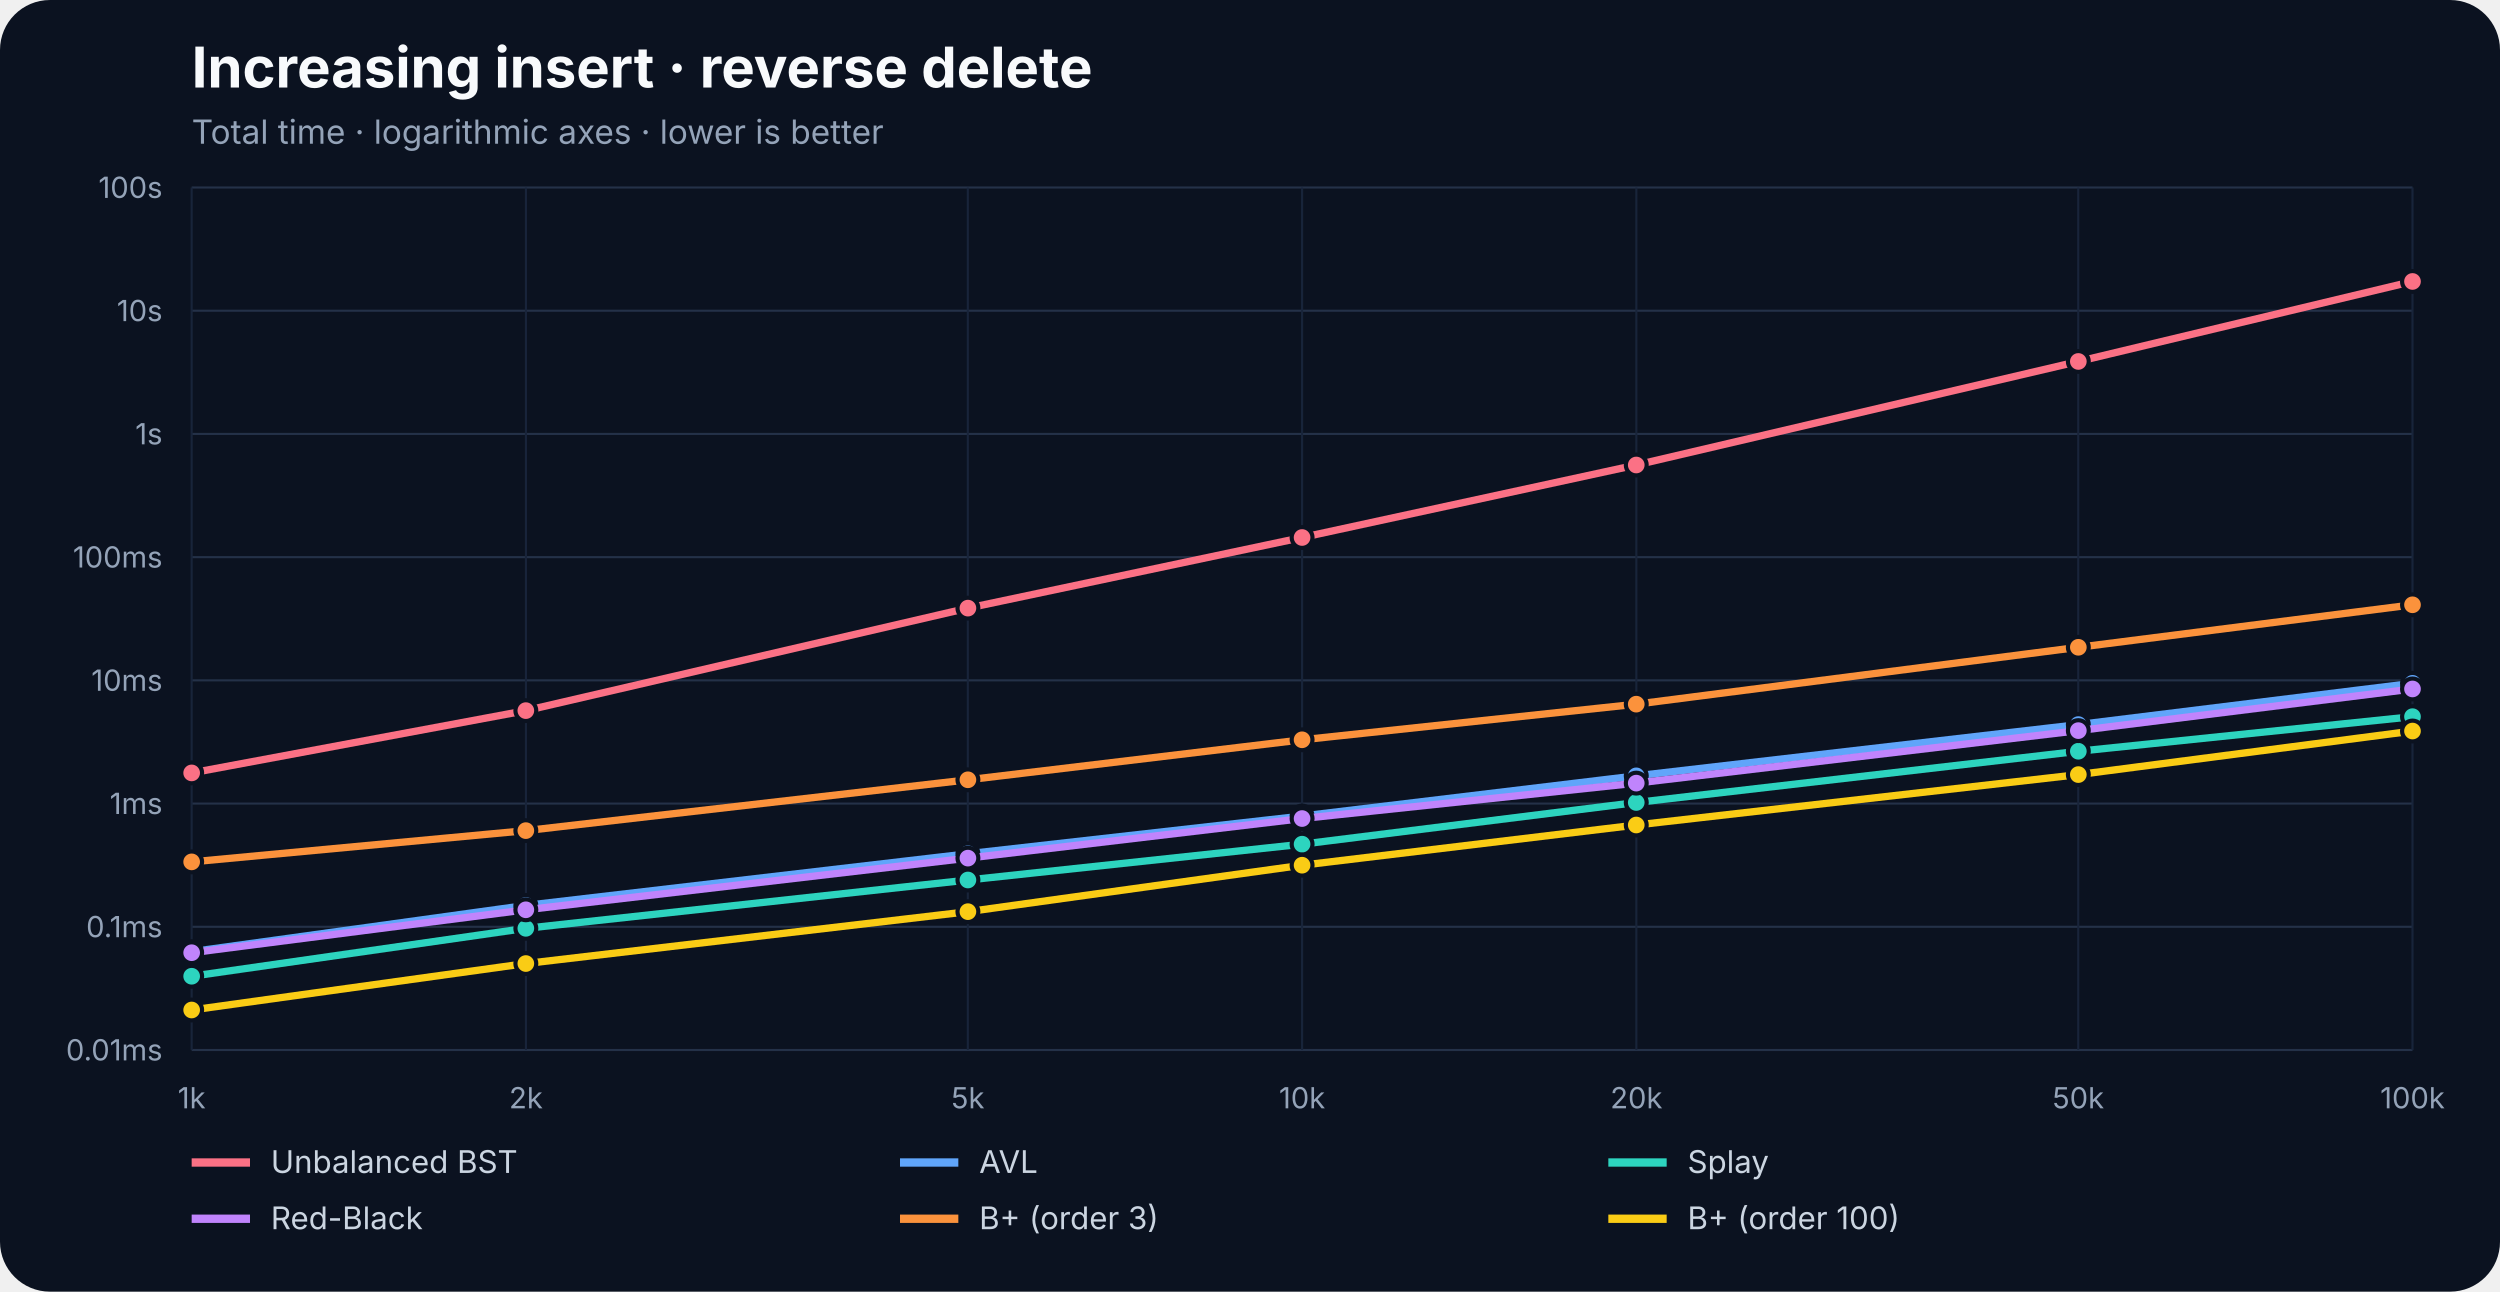
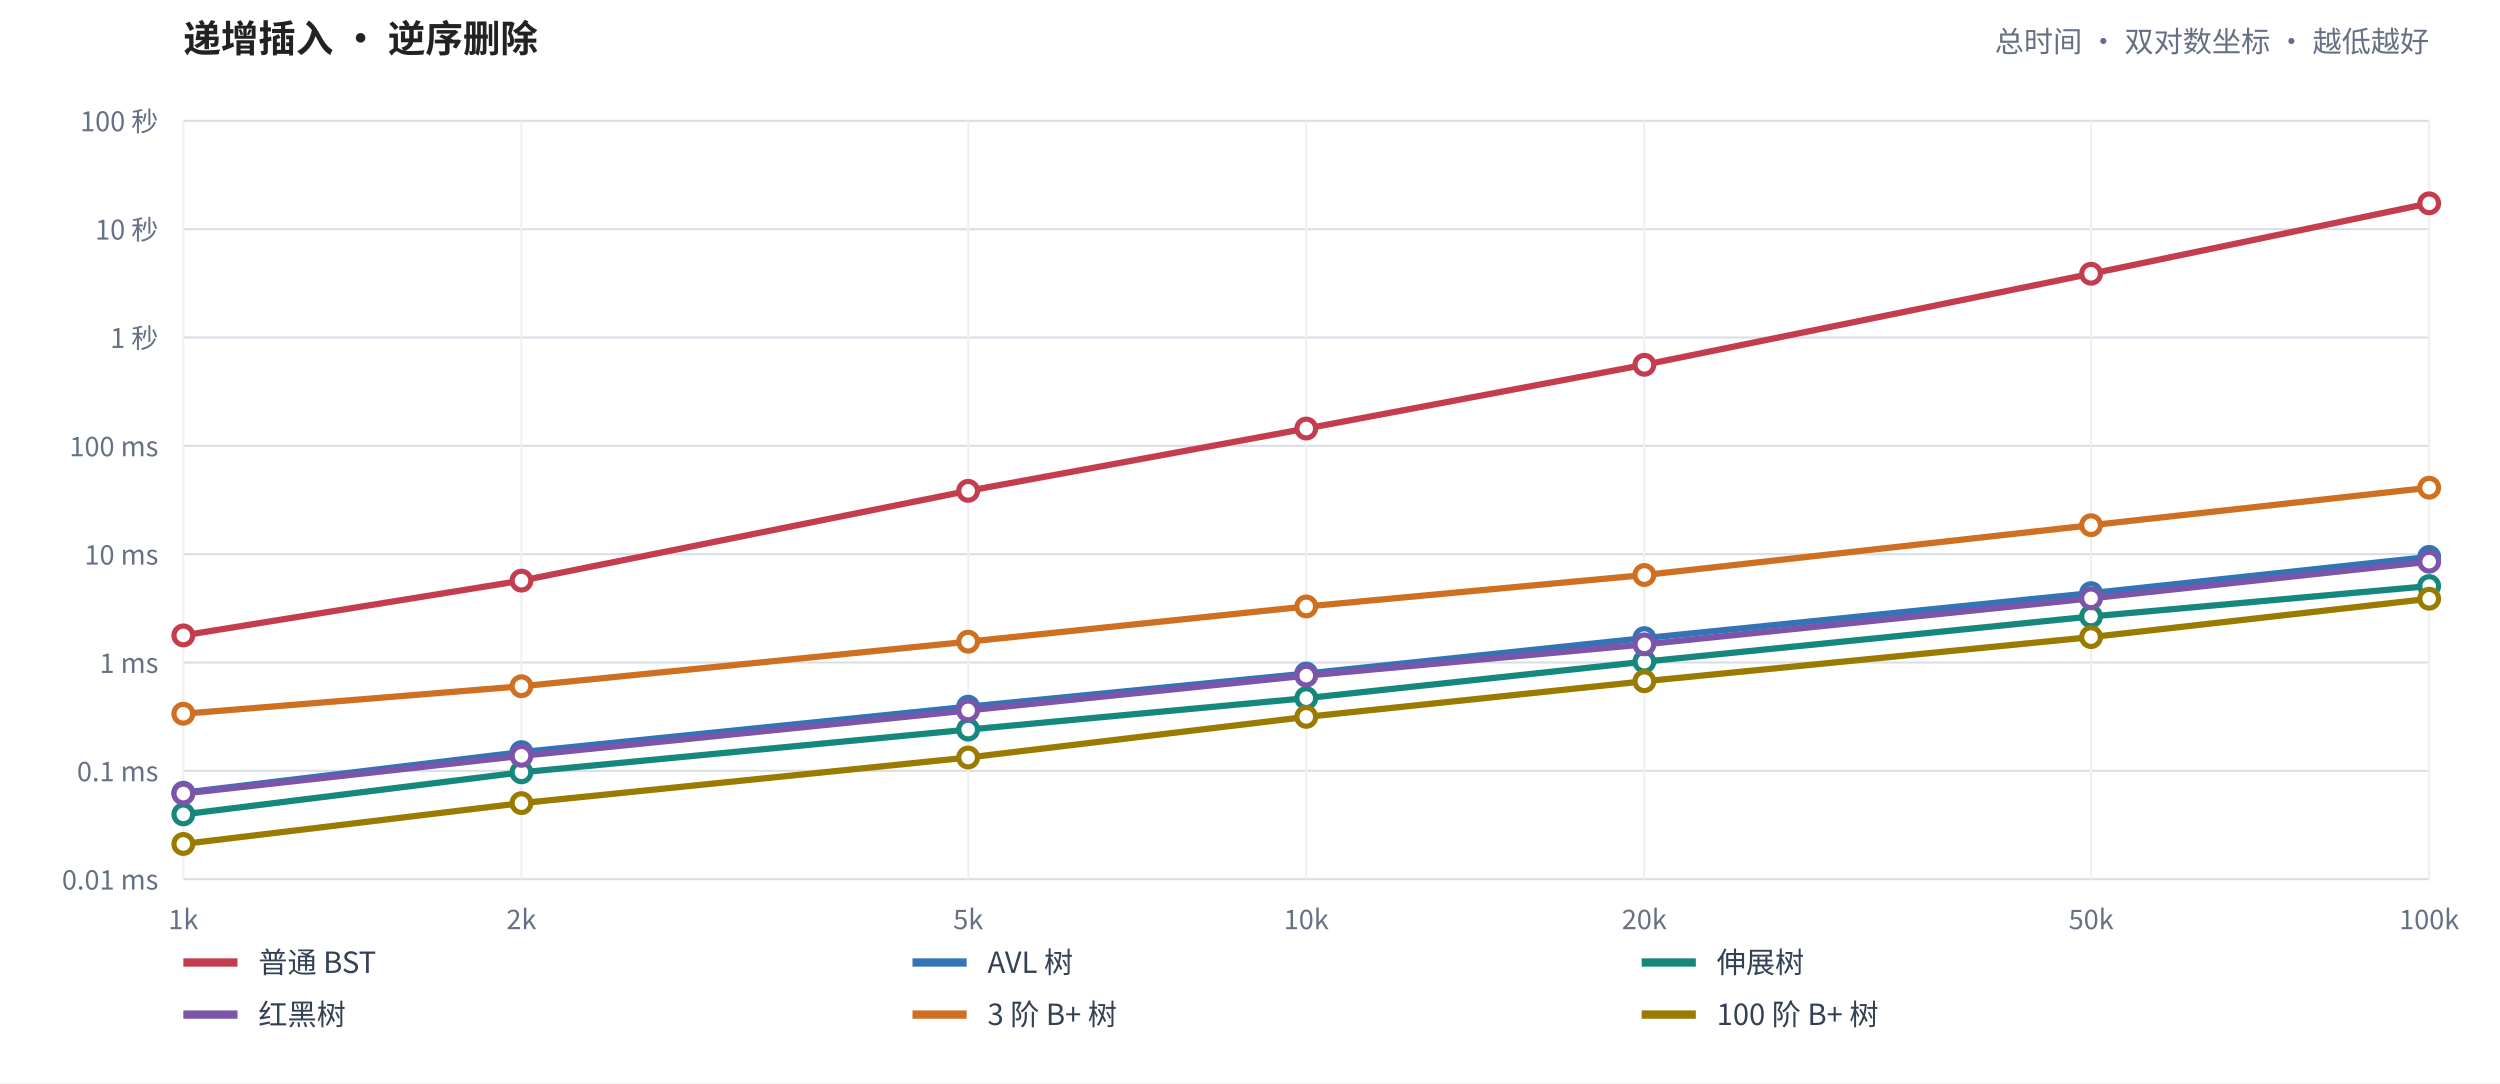
- <svg xmlns="http://www.w3.org/2000/svg" width="1200" height="620" viewBox="0 0 1200 620" role="img" aria-label="Increasing insert · reverse delete">
-   <rect width="1200" height="620" rx="24" fill="#0b1220" />
-   <text x="92" y="42" fill="#f8fafc" font-family="Inter,Arial,sans-serif" font-size="27" font-weight="700">Increasing insert · reverse delete</text>
-   <text x="92" y="69" fill="#94a3b8" font-family="Inter,Arial,sans-serif" font-size="16">Total time · logarithmic axes · lower is better</text>
-   <line x1="92" y1="504" x2="1158" y2="504" stroke="#243148" />
-   <text x="78" y="509" text-anchor="end" fill="#94a3b8" font-family="Inter,Arial,sans-serif" font-size="14">0.01ms</text>
-   <line x1="92" y1="444.857" x2="1158" y2="444.857" stroke="#243148" />
-   <text x="78" y="449.857" text-anchor="end" fill="#94a3b8" font-family="Inter,Arial,sans-serif" font-size="14">0.1ms</text>
-   <line x1="92" y1="385.714" x2="1158" y2="385.714" stroke="#243148" />
-   <text x="78" y="390.714" text-anchor="end" fill="#94a3b8" font-family="Inter,Arial,sans-serif" font-size="14">1ms</text>
-   <line x1="92" y1="326.571" x2="1158" y2="326.571" stroke="#243148" />
-   <text x="78" y="331.571" text-anchor="end" fill="#94a3b8" font-family="Inter,Arial,sans-serif" font-size="14">10ms</text>
-   <line x1="92" y1="267.429" x2="1158" y2="267.429" stroke="#243148" />
-   <text x="78" y="272.429" text-anchor="end" fill="#94a3b8" font-family="Inter,Arial,sans-serif" font-size="14">100ms</text>
-   <line x1="92" y1="208.286" x2="1158" y2="208.286" stroke="#243148" />
-   <text x="78" y="213.286" text-anchor="end" fill="#94a3b8" font-family="Inter,Arial,sans-serif" font-size="14">1s</text>
-   <line x1="92" y1="149.143" x2="1158" y2="149.143" stroke="#243148" />
-   <text x="78" y="154.143" text-anchor="end" fill="#94a3b8" font-family="Inter,Arial,sans-serif" font-size="14">10s</text>
-   <line x1="92" y1="90" x2="1158" y2="90" stroke="#243148" />
-   <text x="78" y="95" text-anchor="end" fill="#94a3b8" font-family="Inter,Arial,sans-serif" font-size="14">100s</text>
-   <line x1="92" y1="90" x2="92" y2="504" stroke="#18243a" />
-   <text x="92" y="532" text-anchor="middle" fill="#94a3b8" font-family="Inter,Arial,sans-serif" font-size="14">1k</text>
-   <line x1="252.449" y1="90" x2="252.449" y2="504" stroke="#18243a" />
-   <text x="252.449" y="532" text-anchor="middle" fill="#94a3b8" font-family="Inter,Arial,sans-serif" font-size="14">2k</text>
-   <line x1="464.551" y1="90" x2="464.551" y2="504" stroke="#18243a" />
-   <text x="464.551" y="532" text-anchor="middle" fill="#94a3b8" font-family="Inter,Arial,sans-serif" font-size="14">5k</text>
-   <line x1="625" y1="90" x2="625" y2="504" stroke="#18243a" />
-   <text x="625" y="532" text-anchor="middle" fill="#94a3b8" font-family="Inter,Arial,sans-serif" font-size="14">10k</text>
-   <line x1="785.449" y1="90" x2="785.449" y2="504" stroke="#18243a" />
-   <text x="785.449" y="532" text-anchor="middle" fill="#94a3b8" font-family="Inter,Arial,sans-serif" font-size="14">20k</text>
-   <line x1="997.551" y1="90" x2="997.551" y2="504" stroke="#18243a" />
-   <text x="997.551" y="532" text-anchor="middle" fill="#94a3b8" font-family="Inter,Arial,sans-serif" font-size="14">50k</text>
-   <line x1="1158" y1="90" x2="1158" y2="504" stroke="#18243a" />
-   <text x="1158" y="532" text-anchor="middle" fill="#94a3b8" font-family="Inter,Arial,sans-serif" font-size="14">100k</text>
-   <path d="M 92.0 371.0 L 252.4 341.1 L 464.6 291.9 L 625.0 258.0 L 785.4 223.2 L 997.6 173.5 L 1158.0 135.1" fill="none" stroke="#fb7185" stroke-width="3.5" stroke-linejoin="round" />
-   <circle cx="92.0" cy="371.0" r="5" fill="#fb7185" stroke="#0b1220" stroke-width="2" />
-   <circle cx="252.4" cy="341.1" r="5" fill="#fb7185" stroke="#0b1220" stroke-width="2" />
-   <circle cx="464.6" cy="291.9" r="5" fill="#fb7185" stroke="#0b1220" stroke-width="2" />
-   <circle cx="625.0" cy="258.0" r="5" fill="#fb7185" stroke="#0b1220" stroke-width="2" />
-   <circle cx="785.4" cy="223.2" r="5" fill="#fb7185" stroke="#0b1220" stroke-width="2" />
-   <circle cx="997.6" cy="173.5" r="5" fill="#fb7185" stroke="#0b1220" stroke-width="2" />
-   <circle cx="1158.0" cy="135.1" r="5" fill="#fb7185" stroke="#0b1220" stroke-width="2" />
-   <path d="M 92.0 456.8 L 252.4 434.6 L 464.6 409.8 L 625.0 391.7 L 785.4 372.4 L 997.6 347.8 L 1158.0 328.0" fill="none" stroke="#60a5fa" stroke-width="3.5" stroke-linejoin="round" />
-   <circle cx="92.0" cy="456.8" r="5" fill="#60a5fa" stroke="#0b1220" stroke-width="2" />
-   <circle cx="252.4" cy="434.6" r="5" fill="#60a5fa" stroke="#0b1220" stroke-width="2" />
-   <circle cx="464.6" cy="409.8" r="5" fill="#60a5fa" stroke="#0b1220" stroke-width="2" />
-   <circle cx="625.0" cy="391.7" r="5" fill="#60a5fa" stroke="#0b1220" stroke-width="2" />
-   <circle cx="785.4" cy="372.4" r="5" fill="#60a5fa" stroke="#0b1220" stroke-width="2" />
-   <circle cx="997.6" cy="347.8" r="5" fill="#60a5fa" stroke="#0b1220" stroke-width="2" />
-   <circle cx="1158.0" cy="328.0" r="5" fill="#60a5fa" stroke="#0b1220" stroke-width="2" />
-   <path d="M 92.0 468.6 L 252.4 445.6 L 464.6 422.4 L 625.0 405.2 L 785.4 385.2 L 997.6 360.6 L 1158.0 344.0" fill="none" stroke="#2dd4bf" stroke-width="3.5" stroke-linejoin="round" />
-   <circle cx="92.0" cy="468.6" r="5" fill="#2dd4bf" stroke="#0b1220" stroke-width="2" />
-   <circle cx="252.4" cy="445.6" r="5" fill="#2dd4bf" stroke="#0b1220" stroke-width="2" />
-   <circle cx="464.6" cy="422.4" r="5" fill="#2dd4bf" stroke="#0b1220" stroke-width="2" />
-   <circle cx="625.0" cy="405.2" r="5" fill="#2dd4bf" stroke="#0b1220" stroke-width="2" />
-   <circle cx="785.4" cy="385.2" r="5" fill="#2dd4bf" stroke="#0b1220" stroke-width="2" />
-   <circle cx="997.6" cy="360.6" r="5" fill="#2dd4bf" stroke="#0b1220" stroke-width="2" />
-   <circle cx="1158.0" cy="344.0" r="5" fill="#2dd4bf" stroke="#0b1220" stroke-width="2" />
-   <path d="M 92.0 457.3 L 252.4 436.7 L 464.6 411.9 L 625.0 392.9 L 785.4 375.9 L 997.6 350.7 L 1158.0 330.7" fill="none" stroke="#c084fc" stroke-width="3.5" stroke-linejoin="round" />
-   <circle cx="92.0" cy="457.3" r="5" fill="#c084fc" stroke="#0b1220" stroke-width="2" />
-   <circle cx="252.4" cy="436.7" r="5" fill="#c084fc" stroke="#0b1220" stroke-width="2" />
-   <circle cx="464.6" cy="411.9" r="5" fill="#c084fc" stroke="#0b1220" stroke-width="2" />
-   <circle cx="625.0" cy="392.9" r="5" fill="#c084fc" stroke="#0b1220" stroke-width="2" />
-   <circle cx="785.4" cy="375.9" r="5" fill="#c084fc" stroke="#0b1220" stroke-width="2" />
-   <circle cx="997.6" cy="350.7" r="5" fill="#c084fc" stroke="#0b1220" stroke-width="2" />
-   <circle cx="1158.0" cy="330.7" r="5" fill="#c084fc" stroke="#0b1220" stroke-width="2" />
-   <path d="M 92.0 413.7 L 252.4 398.7 L 464.6 374.3 L 625.0 355.1 L 785.4 338.0 L 997.6 310.7 L 1158.0 290.3" fill="none" stroke="#fb923c" stroke-width="3.5" stroke-linejoin="round" />
-   <circle cx="92.0" cy="413.7" r="5" fill="#fb923c" stroke="#0b1220" stroke-width="2" />
-   <circle cx="252.4" cy="398.7" r="5" fill="#fb923c" stroke="#0b1220" stroke-width="2" />
-   <circle cx="464.6" cy="374.3" r="5" fill="#fb923c" stroke="#0b1220" stroke-width="2" />
-   <circle cx="625.0" cy="355.1" r="5" fill="#fb923c" stroke="#0b1220" stroke-width="2" />
-   <circle cx="785.4" cy="338.0" r="5" fill="#fb923c" stroke="#0b1220" stroke-width="2" />
-   <circle cx="997.6" cy="310.7" r="5" fill="#fb923c" stroke="#0b1220" stroke-width="2" />
-   <circle cx="1158.0" cy="290.3" r="5" fill="#fb923c" stroke="#0b1220" stroke-width="2" />
-   <path d="M 92.0 484.8 L 252.4 462.5 L 464.6 437.6 L 625.0 415.3 L 785.4 396.0 L 997.6 371.8 L 1158.0 350.9" fill="none" stroke="#facc15" stroke-width="3.5" stroke-linejoin="round" />
-   <circle cx="92.0" cy="484.8" r="5" fill="#facc15" stroke="#0b1220" stroke-width="2" />
-   <circle cx="252.4" cy="462.5" r="5" fill="#facc15" stroke="#0b1220" stroke-width="2" />
-   <circle cx="464.6" cy="437.6" r="5" fill="#facc15" stroke="#0b1220" stroke-width="2" />
-   <circle cx="625.0" cy="415.3" r="5" fill="#facc15" stroke="#0b1220" stroke-width="2" />
-   <circle cx="785.4" cy="396.0" r="5" fill="#facc15" stroke="#0b1220" stroke-width="2" />
-   <circle cx="997.6" cy="371.8" r="5" fill="#facc15" stroke="#0b1220" stroke-width="2" />
-   <circle cx="1158.0" cy="350.9" r="5" fill="#facc15" stroke="#0b1220" stroke-width="2" />
-   <line x1="92" y1="558" x2="120" y2="558" stroke="#fb7185" stroke-width="4" />
-   <text x="130" y="563" fill="#cbd5e1" font-family="Inter,Arial,sans-serif" font-size="15">Unbalanced BST</text>
-   <line x1="432" y1="558" x2="460" y2="558" stroke="#60a5fa" stroke-width="4" />
-   <text x="470" y="563" fill="#cbd5e1" font-family="Inter,Arial,sans-serif" font-size="15">AVL</text>
-   <line x1="772" y1="558" x2="800" y2="558" stroke="#2dd4bf" stroke-width="4" />
-   <text x="810" y="563" fill="#cbd5e1" font-family="Inter,Arial,sans-serif" font-size="15">Splay</text>
-   <line x1="92" y1="585" x2="120" y2="585" stroke="#c084fc" stroke-width="4" />
-   <text x="130" y="590" fill="#cbd5e1" font-family="Inter,Arial,sans-serif" font-size="15">Red-Black</text>
-   <line x1="432" y1="585" x2="460" y2="585" stroke="#fb923c" stroke-width="4" />
-   <text x="470" y="590" fill="#cbd5e1" font-family="Inter,Arial,sans-serif" font-size="15">B+ (order 3)</text>
-   <line x1="772" y1="585" x2="800" y2="585" stroke="#facc15" stroke-width="4" />
-   <text x="810" y="590" fill="#cbd5e1" font-family="Inter,Arial,sans-serif" font-size="15">B+ (order 100)</text>
+ <svg xmlns="http://www.w3.org/2000/svg" width="1200" height="520" viewBox="0 0 1200 520" role="img" aria-label="递增插入 · 逆序删除">
+   <rect width="1200" height="520" fill="#fff" />
+   <text x="88" y="25" fill="#222" font-family="'Microsoft YaHei','Noto Sans CJK SC',Arial,sans-serif" font-size="18" font-weight="600">递增插入 · 逆序删除</text>
+   <text x="1166" y="25" text-anchor="end" fill="#667085" font-family="'Microsoft YaHei','Noto Sans CJK SC',Arial,sans-serif" font-size="14">总时间 · 双对数坐标 · 越低越好</text>
+   <line x1="88" y1="422" x2="1166" y2="422" stroke="#d9dee5" />
+   <text x="76" y="427" text-anchor="end" fill="#667085" font-family="'Microsoft YaHei','Noto Sans CJK SC',Arial,sans-serif" font-size="13">0.01 ms</text>
+   <line x1="88" y1="370" x2="1166" y2="370" stroke="#d9dee5" />
+   <text x="76" y="375" text-anchor="end" fill="#667085" font-family="'Microsoft YaHei','Noto Sans CJK SC',Arial,sans-serif" font-size="13">0.1 ms</text>
+   <line x1="88" y1="318" x2="1166" y2="318" stroke="#d9dee5" />
+   <text x="76" y="323" text-anchor="end" fill="#667085" font-family="'Microsoft YaHei','Noto Sans CJK SC',Arial,sans-serif" font-size="13">1 ms</text>
+   <line x1="88" y1="266" x2="1166" y2="266" stroke="#d9dee5" />
+   <text x="76" y="271" text-anchor="end" fill="#667085" font-family="'Microsoft YaHei','Noto Sans CJK SC',Arial,sans-serif" font-size="13">10 ms</text>
+   <line x1="88" y1="214" x2="1166" y2="214" stroke="#d9dee5" />
+   <text x="76" y="219" text-anchor="end" fill="#667085" font-family="'Microsoft YaHei','Noto Sans CJK SC',Arial,sans-serif" font-size="13">100 ms</text>
+   <line x1="88" y1="162" x2="1166" y2="162" stroke="#d9dee5" />
+   <text x="76" y="167" text-anchor="end" fill="#667085" font-family="'Microsoft YaHei','Noto Sans CJK SC',Arial,sans-serif" font-size="13">1 秒</text>
+   <line x1="88" y1="110" x2="1166" y2="110" stroke="#d9dee5" />
+   <text x="76" y="115" text-anchor="end" fill="#667085" font-family="'Microsoft YaHei','Noto Sans CJK SC',Arial,sans-serif" font-size="13">10 秒</text>
+   <line x1="88" y1="58" x2="1166" y2="58" stroke="#d9dee5" />
+   <text x="76" y="63" text-anchor="end" fill="#667085" font-family="'Microsoft YaHei','Noto Sans CJK SC',Arial,sans-serif" font-size="13">100 秒</text>
+   <line x1="88" y1="58" x2="88" y2="422" stroke="#edf0f3" />
+   <text x="88" y="446" text-anchor="middle" fill="#667085" font-family="'Microsoft YaHei','Noto Sans CJK SC',Arial,sans-serif" font-size="13">1k</text>
+   <line x1="250.255" y1="58" x2="250.255" y2="422" stroke="#edf0f3" />
+   <text x="250.255" y="446" text-anchor="middle" fill="#667085" font-family="'Microsoft YaHei','Noto Sans CJK SC',Arial,sans-serif" font-size="13">2k</text>
+   <line x1="464.745" y1="58" x2="464.745" y2="422" stroke="#edf0f3" />
+   <text x="464.745" y="446" text-anchor="middle" fill="#667085" font-family="'Microsoft YaHei','Noto Sans CJK SC',Arial,sans-serif" font-size="13">5k</text>
+   <line x1="627" y1="58" x2="627" y2="422" stroke="#edf0f3" />
+   <text x="627" y="446" text-anchor="middle" fill="#667085" font-family="'Microsoft YaHei','Noto Sans CJK SC',Arial,sans-serif" font-size="13">10k</text>
+   <line x1="789.255" y1="58" x2="789.255" y2="422" stroke="#edf0f3" />
+   <text x="789.255" y="446" text-anchor="middle" fill="#667085" font-family="'Microsoft YaHei','Noto Sans CJK SC',Arial,sans-serif" font-size="13">20k</text>
+   <line x1="1003.745" y1="58" x2="1003.745" y2="422" stroke="#edf0f3" />
+   <text x="1003.745" y="446" text-anchor="middle" fill="#667085" font-family="'Microsoft YaHei','Noto Sans CJK SC',Arial,sans-serif" font-size="13">50k</text>
+   <line x1="1166" y1="58" x2="1166" y2="422" stroke="#edf0f3" />
+   <text x="1166" y="446" text-anchor="middle" fill="#667085" font-family="'Microsoft YaHei','Noto Sans CJK SC',Arial,sans-serif" font-size="13">100k</text>
+   <path d="M 88.0 305.0 L 250.3 278.7 L 464.7 235.6 L 627.0 205.7 L 789.3 175.1 L 1003.7 131.4 L 1166.0 97.6" fill="none" stroke="#c43d4f" stroke-width="3" stroke-linejoin="round" />
+   <circle cx="88.0" cy="305.0" r="4.5" fill="#fff" stroke="#c43d4f" stroke-width="2.5" />
+   <circle cx="250.3" cy="278.7" r="4.5" fill="#fff" stroke="#c43d4f" stroke-width="2.5" />
+   <circle cx="464.7" cy="235.6" r="4.5" fill="#fff" stroke="#c43d4f" stroke-width="2.5" />
+   <circle cx="627.0" cy="205.7" r="4.5" fill="#fff" stroke="#c43d4f" stroke-width="2.5" />
+   <circle cx="789.3" cy="175.1" r="4.5" fill="#fff" stroke="#c43d4f" stroke-width="2.5" />
+   <circle cx="1003.7" cy="131.4" r="4.5" fill="#fff" stroke="#c43d4f" stroke-width="2.5" />
+   <circle cx="1166.0" cy="97.6" r="4.5" fill="#fff" stroke="#c43d4f" stroke-width="2.5" />
+   <path d="M 88.0 380.5 L 250.3 361.0 L 464.7 339.2 L 627.0 323.3 L 789.3 306.3 L 1003.7 284.7 L 1166.0 267.3" fill="none" stroke="#3274b5" stroke-width="3" stroke-linejoin="round" />
+   <circle cx="88.0" cy="380.5" r="4.5" fill="#fff" stroke="#3274b5" stroke-width="2.5" />
+   <circle cx="250.3" cy="361.0" r="4.5" fill="#fff" stroke="#3274b5" stroke-width="2.5" />
+   <circle cx="464.7" cy="339.2" r="4.5" fill="#fff" stroke="#3274b5" stroke-width="2.5" />
+   <circle cx="627.0" cy="323.3" r="4.5" fill="#fff" stroke="#3274b5" stroke-width="2.5" />
+   <circle cx="789.3" cy="306.3" r="4.5" fill="#fff" stroke="#3274b5" stroke-width="2.5" />
+   <circle cx="1003.7" cy="284.7" r="4.5" fill="#fff" stroke="#3274b5" stroke-width="2.5" />
+   <circle cx="1166.0" cy="267.3" r="4.5" fill="#fff" stroke="#3274b5" stroke-width="2.5" />
+   <path d="M 88.0 390.9 L 250.3 370.7 L 464.7 350.2 L 627.0 335.1 L 789.3 317.6 L 1003.7 295.9 L 1166.0 281.3" fill="none" stroke="#16877c" stroke-width="3" stroke-linejoin="round" />
+   <circle cx="88.0" cy="390.9" r="4.5" fill="#fff" stroke="#16877c" stroke-width="2.5" />
+   <circle cx="250.3" cy="370.7" r="4.5" fill="#fff" stroke="#16877c" stroke-width="2.5" />
+   <circle cx="464.7" cy="350.2" r="4.5" fill="#fff" stroke="#16877c" stroke-width="2.5" />
+   <circle cx="627.0" cy="335.1" r="4.5" fill="#fff" stroke="#16877c" stroke-width="2.5" />
+   <circle cx="789.3" cy="317.6" r="4.5" fill="#fff" stroke="#16877c" stroke-width="2.5" />
+   <circle cx="1003.7" cy="295.9" r="4.5" fill="#fff" stroke="#16877c" stroke-width="2.5" />
+   <circle cx="1166.0" cy="281.3" r="4.5" fill="#fff" stroke="#16877c" stroke-width="2.5" />
+   <path d="M 88.0 380.9 L 250.3 362.8 L 464.7 341.0 L 627.0 324.3 L 789.3 309.3 L 1003.7 287.2 L 1166.0 269.6" fill="none" stroke="#7b55aa" stroke-width="3" stroke-linejoin="round" />
+   <circle cx="88.0" cy="380.9" r="4.5" fill="#fff" stroke="#7b55aa" stroke-width="2.5" />
+   <circle cx="250.3" cy="362.8" r="4.5" fill="#fff" stroke="#7b55aa" stroke-width="2.5" />
+   <circle cx="464.7" cy="341.0" r="4.5" fill="#fff" stroke="#7b55aa" stroke-width="2.5" />
+   <circle cx="627.0" cy="324.3" r="4.5" fill="#fff" stroke="#7b55aa" stroke-width="2.5" />
+   <circle cx="789.3" cy="309.3" r="4.5" fill="#fff" stroke="#7b55aa" stroke-width="2.5" />
+   <circle cx="1003.7" cy="287.2" r="4.5" fill="#fff" stroke="#7b55aa" stroke-width="2.5" />
+   <circle cx="1166.0" cy="269.6" r="4.5" fill="#fff" stroke="#7b55aa" stroke-width="2.5" />
+   <path d="M 88.0 342.6 L 250.3 329.4 L 464.7 308.0 L 627.0 291.1 L 789.3 276.0 L 1003.7 252.1 L 1166.0 234.1" fill="none" stroke="#cf6f21" stroke-width="3" stroke-linejoin="round" />
+   <circle cx="88.0" cy="342.6" r="4.5" fill="#fff" stroke="#cf6f21" stroke-width="2.5" />
+   <circle cx="250.3" cy="329.4" r="4.5" fill="#fff" stroke="#cf6f21" stroke-width="2.5" />
+   <circle cx="464.7" cy="308.0" r="4.5" fill="#fff" stroke="#cf6f21" stroke-width="2.5" />
+   <circle cx="627.0" cy="291.1" r="4.5" fill="#fff" stroke="#cf6f21" stroke-width="2.5" />
+   <circle cx="789.3" cy="276.0" r="4.5" fill="#fff" stroke="#cf6f21" stroke-width="2.5" />
+   <circle cx="1003.7" cy="252.1" r="4.5" fill="#fff" stroke="#cf6f21" stroke-width="2.5" />
+   <circle cx="1166.0" cy="234.1" r="4.5" fill="#fff" stroke="#cf6f21" stroke-width="2.5" />
+   <path d="M 88.0 405.1 L 250.3 385.5 L 464.7 363.6 L 627.0 344.1 L 789.3 327.0 L 1003.7 305.8 L 1166.0 287.4" fill="none" stroke="#9a7b00" stroke-width="3" stroke-linejoin="round" />
+   <circle cx="88.0" cy="405.1" r="4.5" fill="#fff" stroke="#9a7b00" stroke-width="2.5" />
+   <circle cx="250.3" cy="385.5" r="4.5" fill="#fff" stroke="#9a7b00" stroke-width="2.5" />
+   <circle cx="464.7" cy="363.6" r="4.5" fill="#fff" stroke="#9a7b00" stroke-width="2.5" />
+   <circle cx="627.0" cy="344.1" r="4.5" fill="#fff" stroke="#9a7b00" stroke-width="2.5" />
+   <circle cx="789.3" cy="327.0" r="4.5" fill="#fff" stroke="#9a7b00" stroke-width="2.5" />
+   <circle cx="1003.7" cy="305.8" r="4.5" fill="#fff" stroke="#9a7b00" stroke-width="2.5" />
+   <circle cx="1166.0" cy="287.4" r="4.5" fill="#fff" stroke="#9a7b00" stroke-width="2.5" />
+   <line x1="88" y1="462" x2="114" y2="462" stroke="#c43d4f" stroke-width="4" />
+   <text x="124" y="467" fill="#344054" font-family="'Microsoft YaHei','Noto Sans CJK SC',Arial,sans-serif" font-size="14">普通 BST</text>
+   <line x1="438" y1="462" x2="464" y2="462" stroke="#3274b5" stroke-width="4" />
+   <text x="474" y="467" fill="#344054" font-family="'Microsoft YaHei','Noto Sans CJK SC',Arial,sans-serif" font-size="14">AVL 树</text>
+   <line x1="788" y1="462" x2="814" y2="462" stroke="#16877c" stroke-width="4" />
+   <text x="824" y="467" fill="#344054" font-family="'Microsoft YaHei','Noto Sans CJK SC',Arial,sans-serif" font-size="14">伸展树</text>
+   <line x1="88" y1="487" x2="114" y2="487" stroke="#7b55aa" stroke-width="4" />
+   <text x="124" y="492" fill="#344054" font-family="'Microsoft YaHei','Noto Sans CJK SC',Arial,sans-serif" font-size="14">红黑树</text>
+   <line x1="438" y1="487" x2="464" y2="487" stroke="#cf6f21" stroke-width="4" />
+   <text x="474" y="492" fill="#344054" font-family="'Microsoft YaHei','Noto Sans CJK SC',Arial,sans-serif" font-size="14">3 阶 B+ 树</text>
+   <line x1="788" y1="487" x2="814" y2="487" stroke="#9a7b00" stroke-width="4" />
+   <text x="824" y="492" fill="#344054" font-family="'Microsoft YaHei','Noto Sans CJK SC',Arial,sans-serif" font-size="14">100 阶 B+ 树</text>
</svg>
